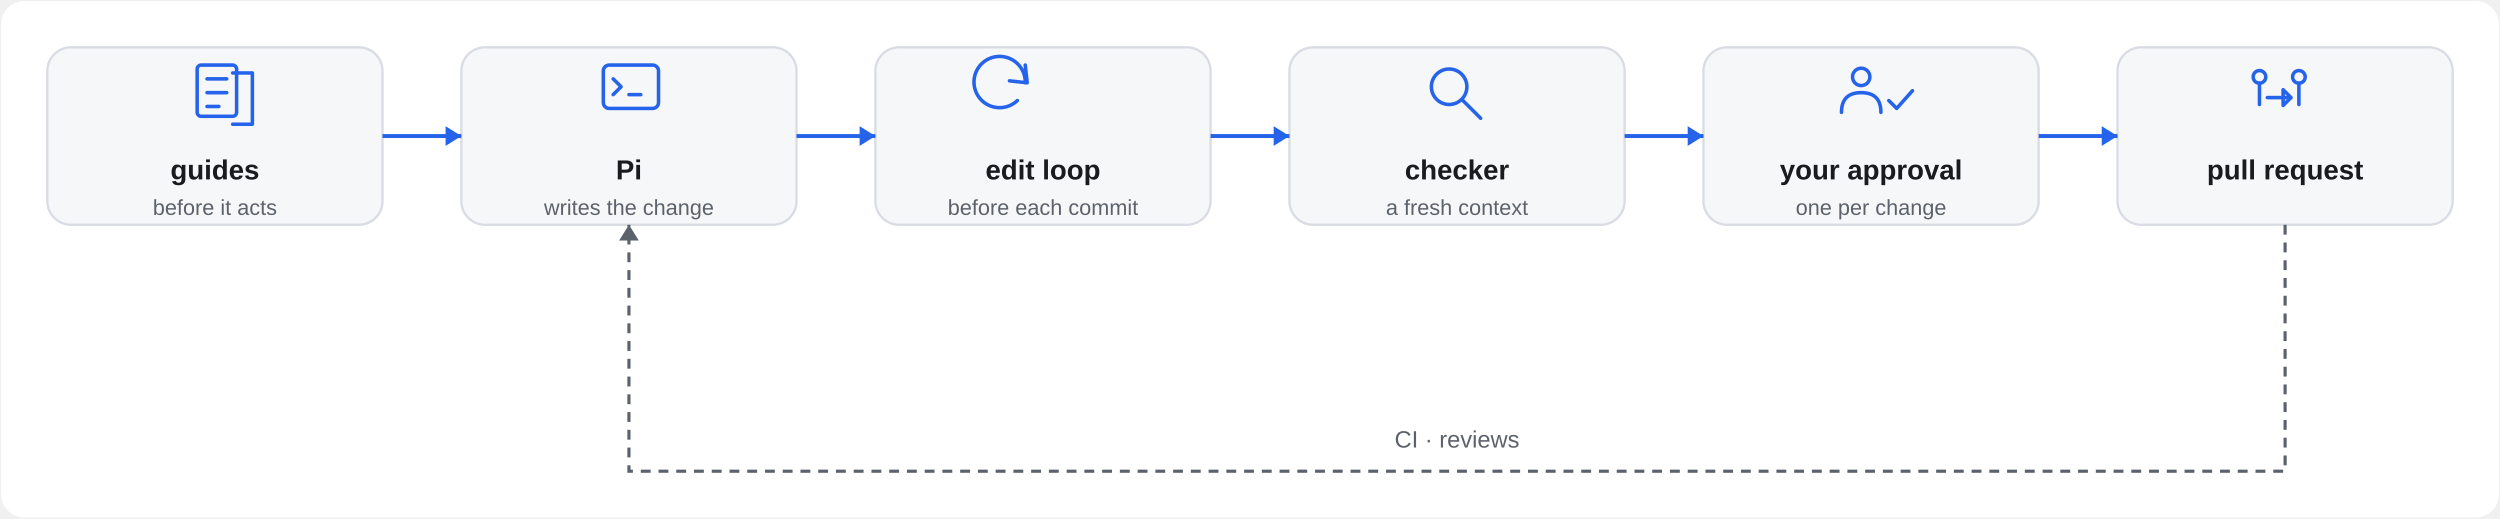
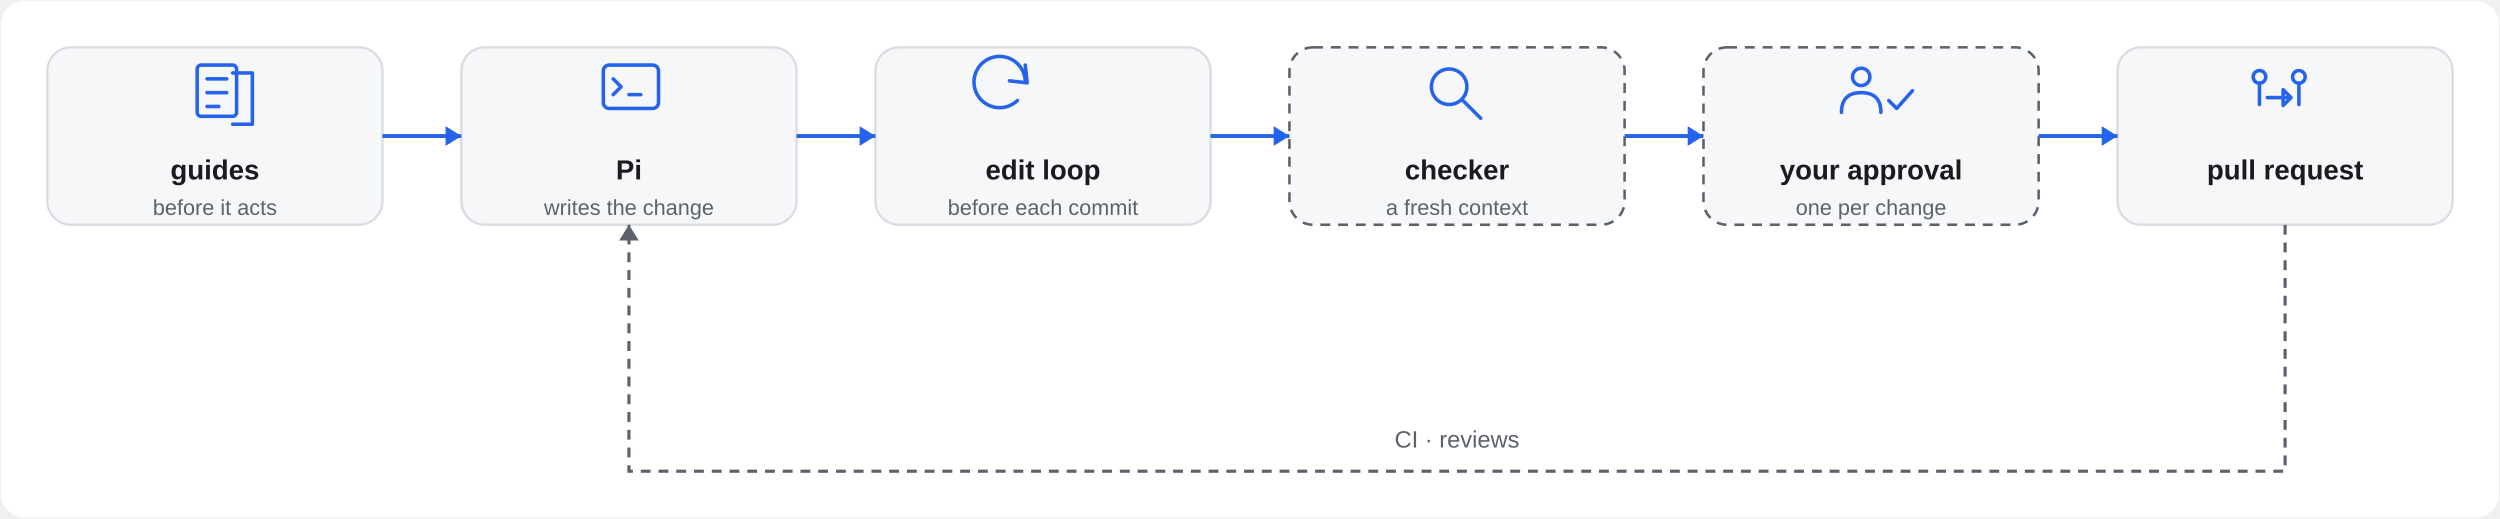
<svg xmlns="http://www.w3.org/2000/svg" width="1268" height="263" viewBox="6 31 1268 263" role="img" aria-label="A ticket over time, left to right: the guides go into Pi before it writes code; Pi writes the change; the edit loop runs its checks before each commit; a checker agent reviews the change in a fresh context; you give one approval per change with all the evidence; and after the pull request, CI checks, reviews and teammates report back as new commits, so the feedback returns to Pi. The edit loop and the stage gates are built; the checker, the one approval and the delivery loop are later." font-family="IBM Plex Sans, Segoe UI, Arial, sans-serif">
  <style>
    .bg { fill: #ffffff; }
    .node { fill: #f6f7f9; stroke: #d9dde3; stroke-width: 1.2; }
+     .node-later { fill: #f6f7f9; stroke: #5c626b; stroke-width: 1.3; stroke-dasharray: 5 4; }
    .label { fill: #1a1b1e; font-size: 14px; font-weight: 700; }
    .sub { fill: #5c626b; font-size: 11px; }
    .muted { fill: #5c626b; font-size: 12px; }
    .edge { fill: #5c626b; font-size: 10px; }
    .accent { fill: none; stroke: #2563eb; stroke-width: 1.8; stroke-linecap: round; stroke-linejoin: round; }
    .path { fill: none; stroke: #2563eb; stroke-width: 2; }
    .arrowhead { fill: #2563eb; }
    .back { fill: none; stroke: #5c626b; stroke-width: 1.6; stroke-dasharray: 5 4; }
    .back-head { fill: #5c626b; }
    @media (prefers-color-scheme: dark) {
      .bg { fill: #111113; }
      .node { fill: #18181b; stroke: #2c2c31; }
+       .node-later { fill: #18181b; stroke: #9a9aa2; }
      .label { fill: #e7e7ea; }
      .sub { fill: #9a9aa2; }
      .muted { fill: #9a9aa2; }
      .edge { fill: #9a9aa2; }
      .accent { stroke: #7aa2f7; }
      .path { stroke: #7aa2f7; }
      .arrowhead { fill: #7aa2f7; }
      .back { stroke: #9a9aa2; }
      .back-head { fill: #9a9aa2; }
    }
  </style>
  <rect class="bg" x="6.5" y="31.5" width="1267" height="262" rx="12" />
  <rect class="node" x="30" y="55" width="170" height="90" rx="12" />
  <rect class="accent" x="106" y="64" width="20" height="26" rx="2" />
  <path class="accent" d="M111 71 H121 M111 78 H121 M111 85 H117" />
  <path class="accent" d="M124 68 h10 v26 h-10" />
  <text class="label" x="115" y="122" text-anchor="middle">guides</text>
  <text class="sub" x="115" y="140" text-anchor="middle">before it acts</text>
  <rect class="node" x="240" y="55" width="170" height="90" rx="12" />
  <rect class="accent" x="312" y="64" width="28" height="22" rx="3" />
  <path class="accent" d="M317 71 l4 4 -4 4 M325 79 h6" />
  <text class="label" x="325" y="122" text-anchor="middle">Pi</text>
  <text class="sub" x="325" y="140" text-anchor="middle">writes the change</text>
  <rect class="node" x="450" y="55" width="170" height="90" rx="12" />
  <path class="accent" d="M522 82 a13 13 0 1 1 4 -9 M526 64 l1 9 -9 -1" />
  <text class="label" x="535" y="122" text-anchor="middle">edit loop</text>
  <text class="sub" x="535" y="140" text-anchor="middle">before each commit</text>
-   <rect class="node" x="660" y="55" width="170" height="90" rx="12" />
+   <rect class="node-later" x="660" y="55" width="170" height="90" rx="12" />
  <circle class="accent" cx="741" cy="75" r="9" />
  <path class="accent" d="M748 82 l9 9" />
  <text class="label" x="745" y="122" text-anchor="middle">checker</text>
  <text class="sub" x="745" y="140" text-anchor="middle">a fresh context</text>
-   <rect class="node" x="870" y="55" width="170" height="90" rx="12" />
+   <rect class="node-later" x="870" y="55" width="170" height="90" rx="12" />
  <circle class="accent" cx="950" cy="70" r="4.4" />
  <path class="accent" d="M940 88 Q940 78 950 78 Q960 78 960 88" />
  <path class="accent" d="M964 82 l4 4 8 -9" />
  <text class="label" x="955" y="122" text-anchor="middle">your approval</text>
  <text class="sub" x="955" y="140" text-anchor="middle">one per change</text>
  <rect class="node" x="1080" y="55" width="170" height="90" rx="12" />
  <circle class="accent" cx="1152" cy="70" r="3.2" />
  <path class="accent" d="M1152 73.2 V84 M1172 73.2 V84" />
  <circle class="accent" cx="1172" cy="70" r="3.2" />
  <path class="accent" d="M1156 80.5 H1166" />
  <path class="accent" d="M1164 76.5 L1168 80.5 L1164 84.5 z" />
  <text class="label" x="1165" y="122" text-anchor="middle">pull request</text>
  <path class="path" d="M200 100 H240" />
  <path id="loops55-arrow-pi" class="arrowhead" d="M232 95 L240 100 L232 105 z" />
  <path class="path" d="M410 100 H450" />
  <path id="loops55-arrow-edit" class="arrowhead" d="M442 95 L450 100 L442 105 z" />
  <path class="path" d="M620 100 H660" />
  <path id="loops55-arrow-checker" class="arrowhead" d="M652 95 L660 100 L652 105 z" />
  <path class="path" d="M830 100 H870" />
  <path id="loops55-arrow-approval" class="arrowhead" d="M862 95 L870 100 L862 105 z" />
  <path class="path" d="M1040 100 H1080" />
  <path id="loops55-arrow-pr" class="arrowhead" d="M1072 95 L1080 100 L1072 105 z" />
  <path class="back" d="M1165 145 V270 H325 V145" />
  <path id="loops55-arrow-feedback" class="back-head" d="M320 153 L325 145 L330 153 z" />
  <text class="muted" x="745" y="258" text-anchor="middle">CI · reviews</text>
</svg>
